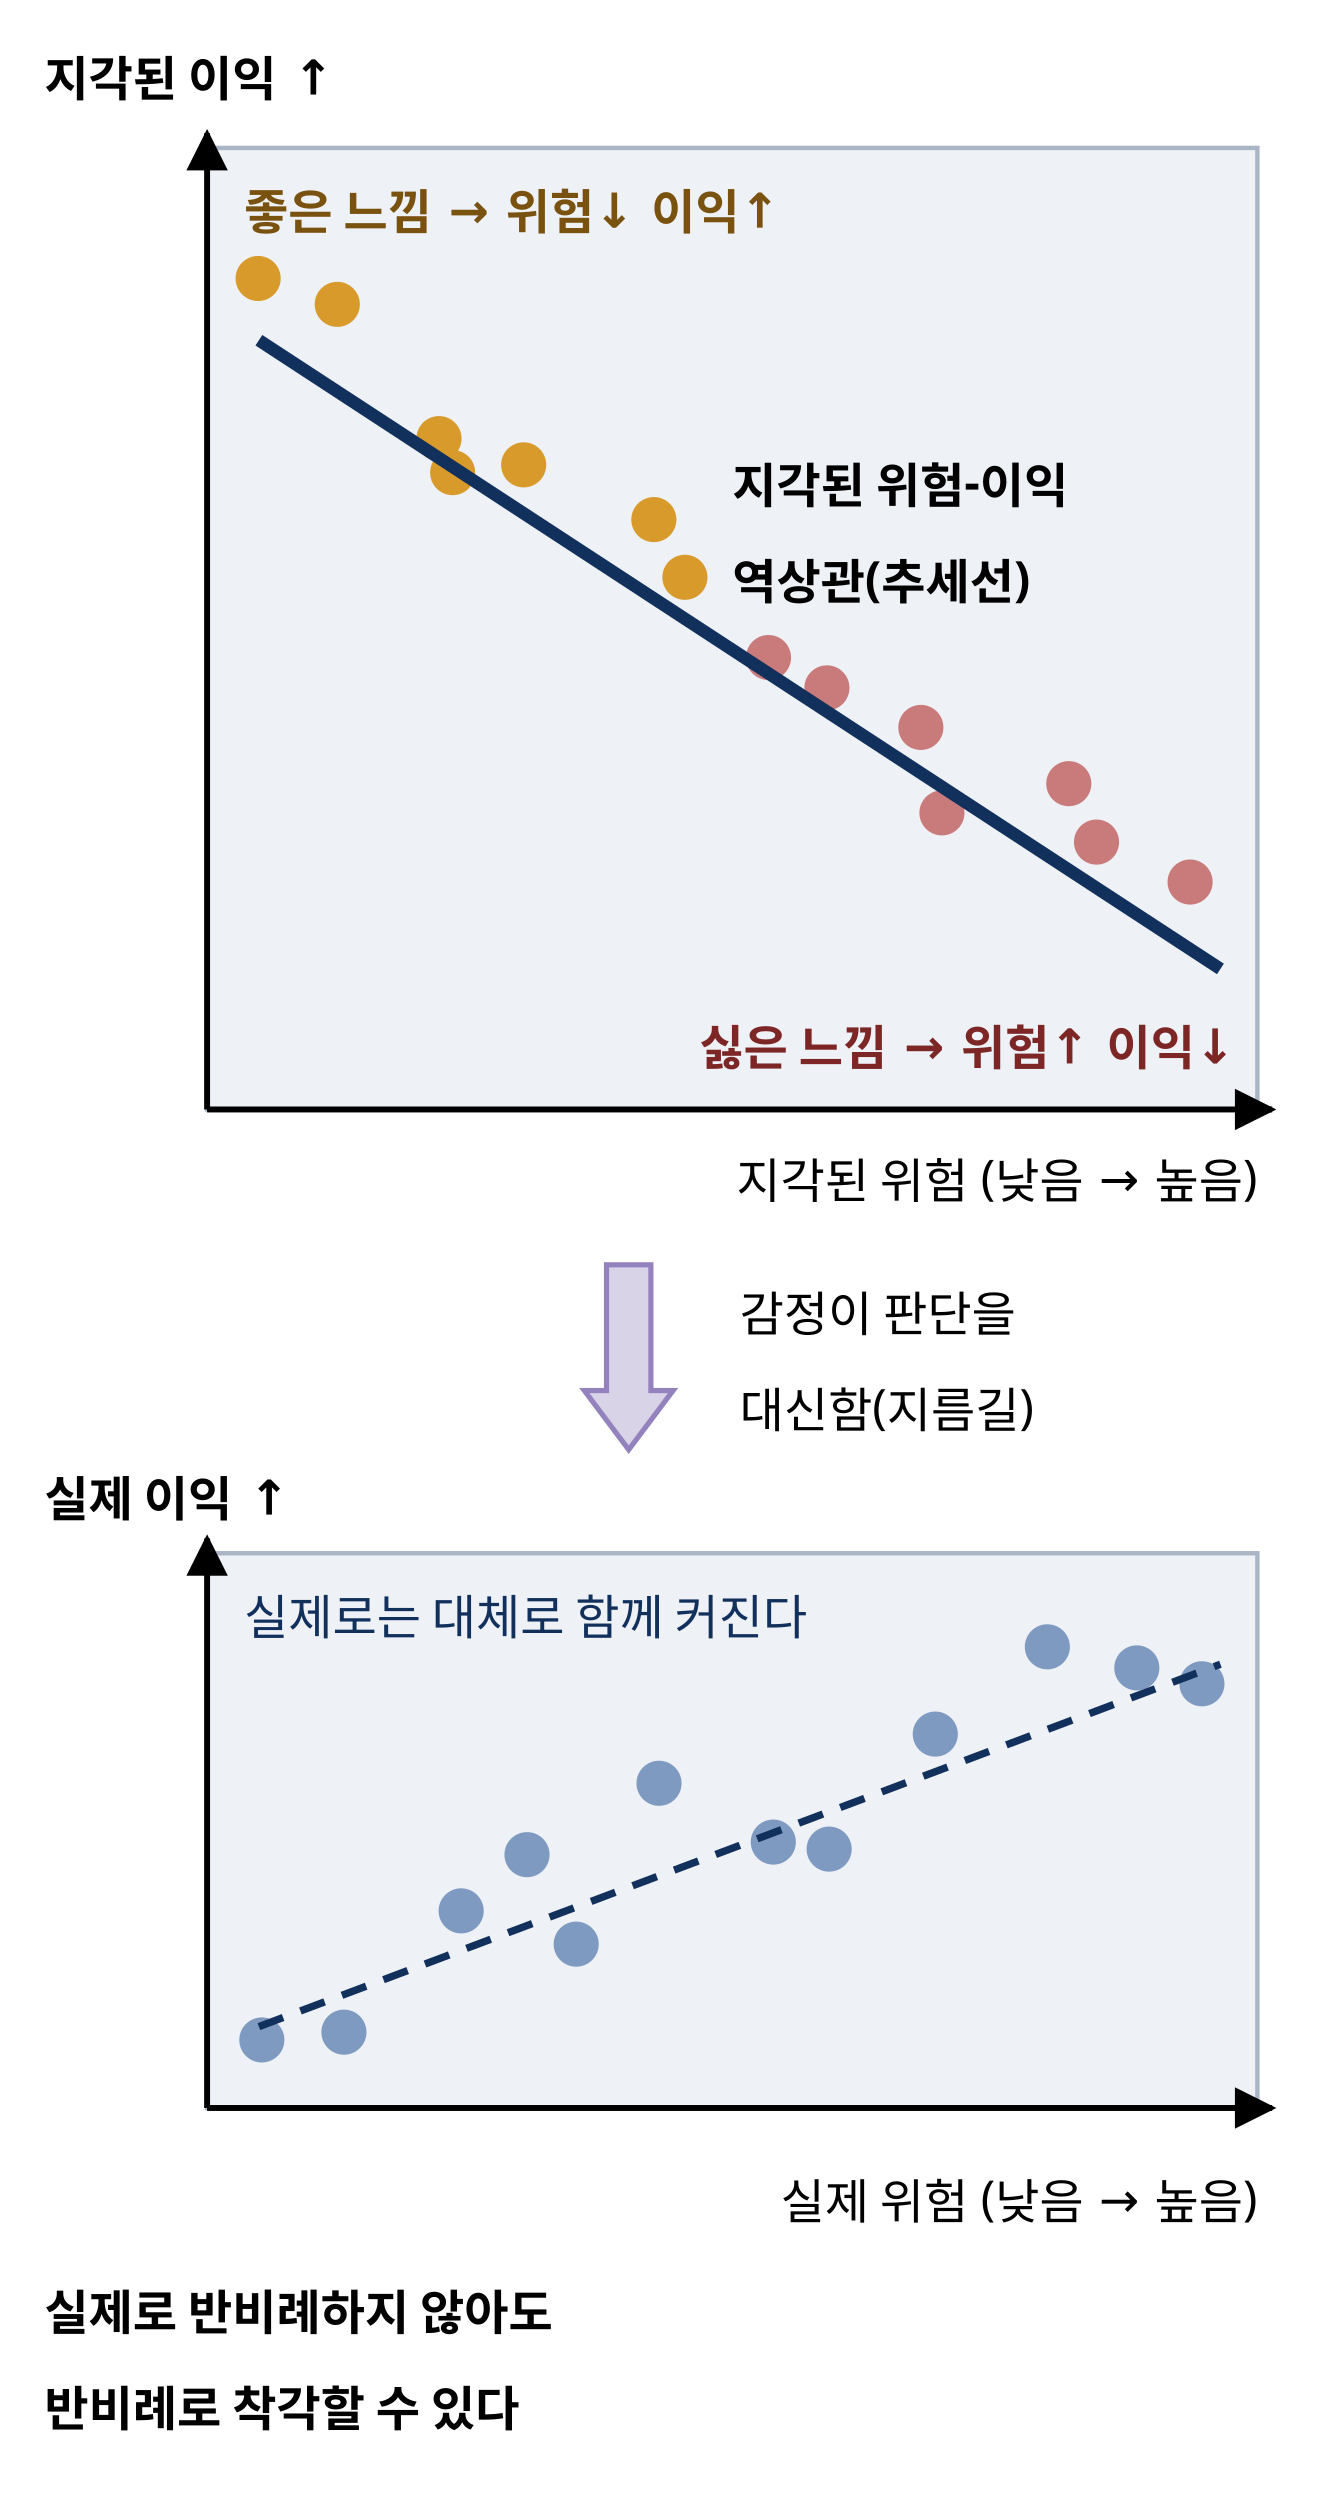
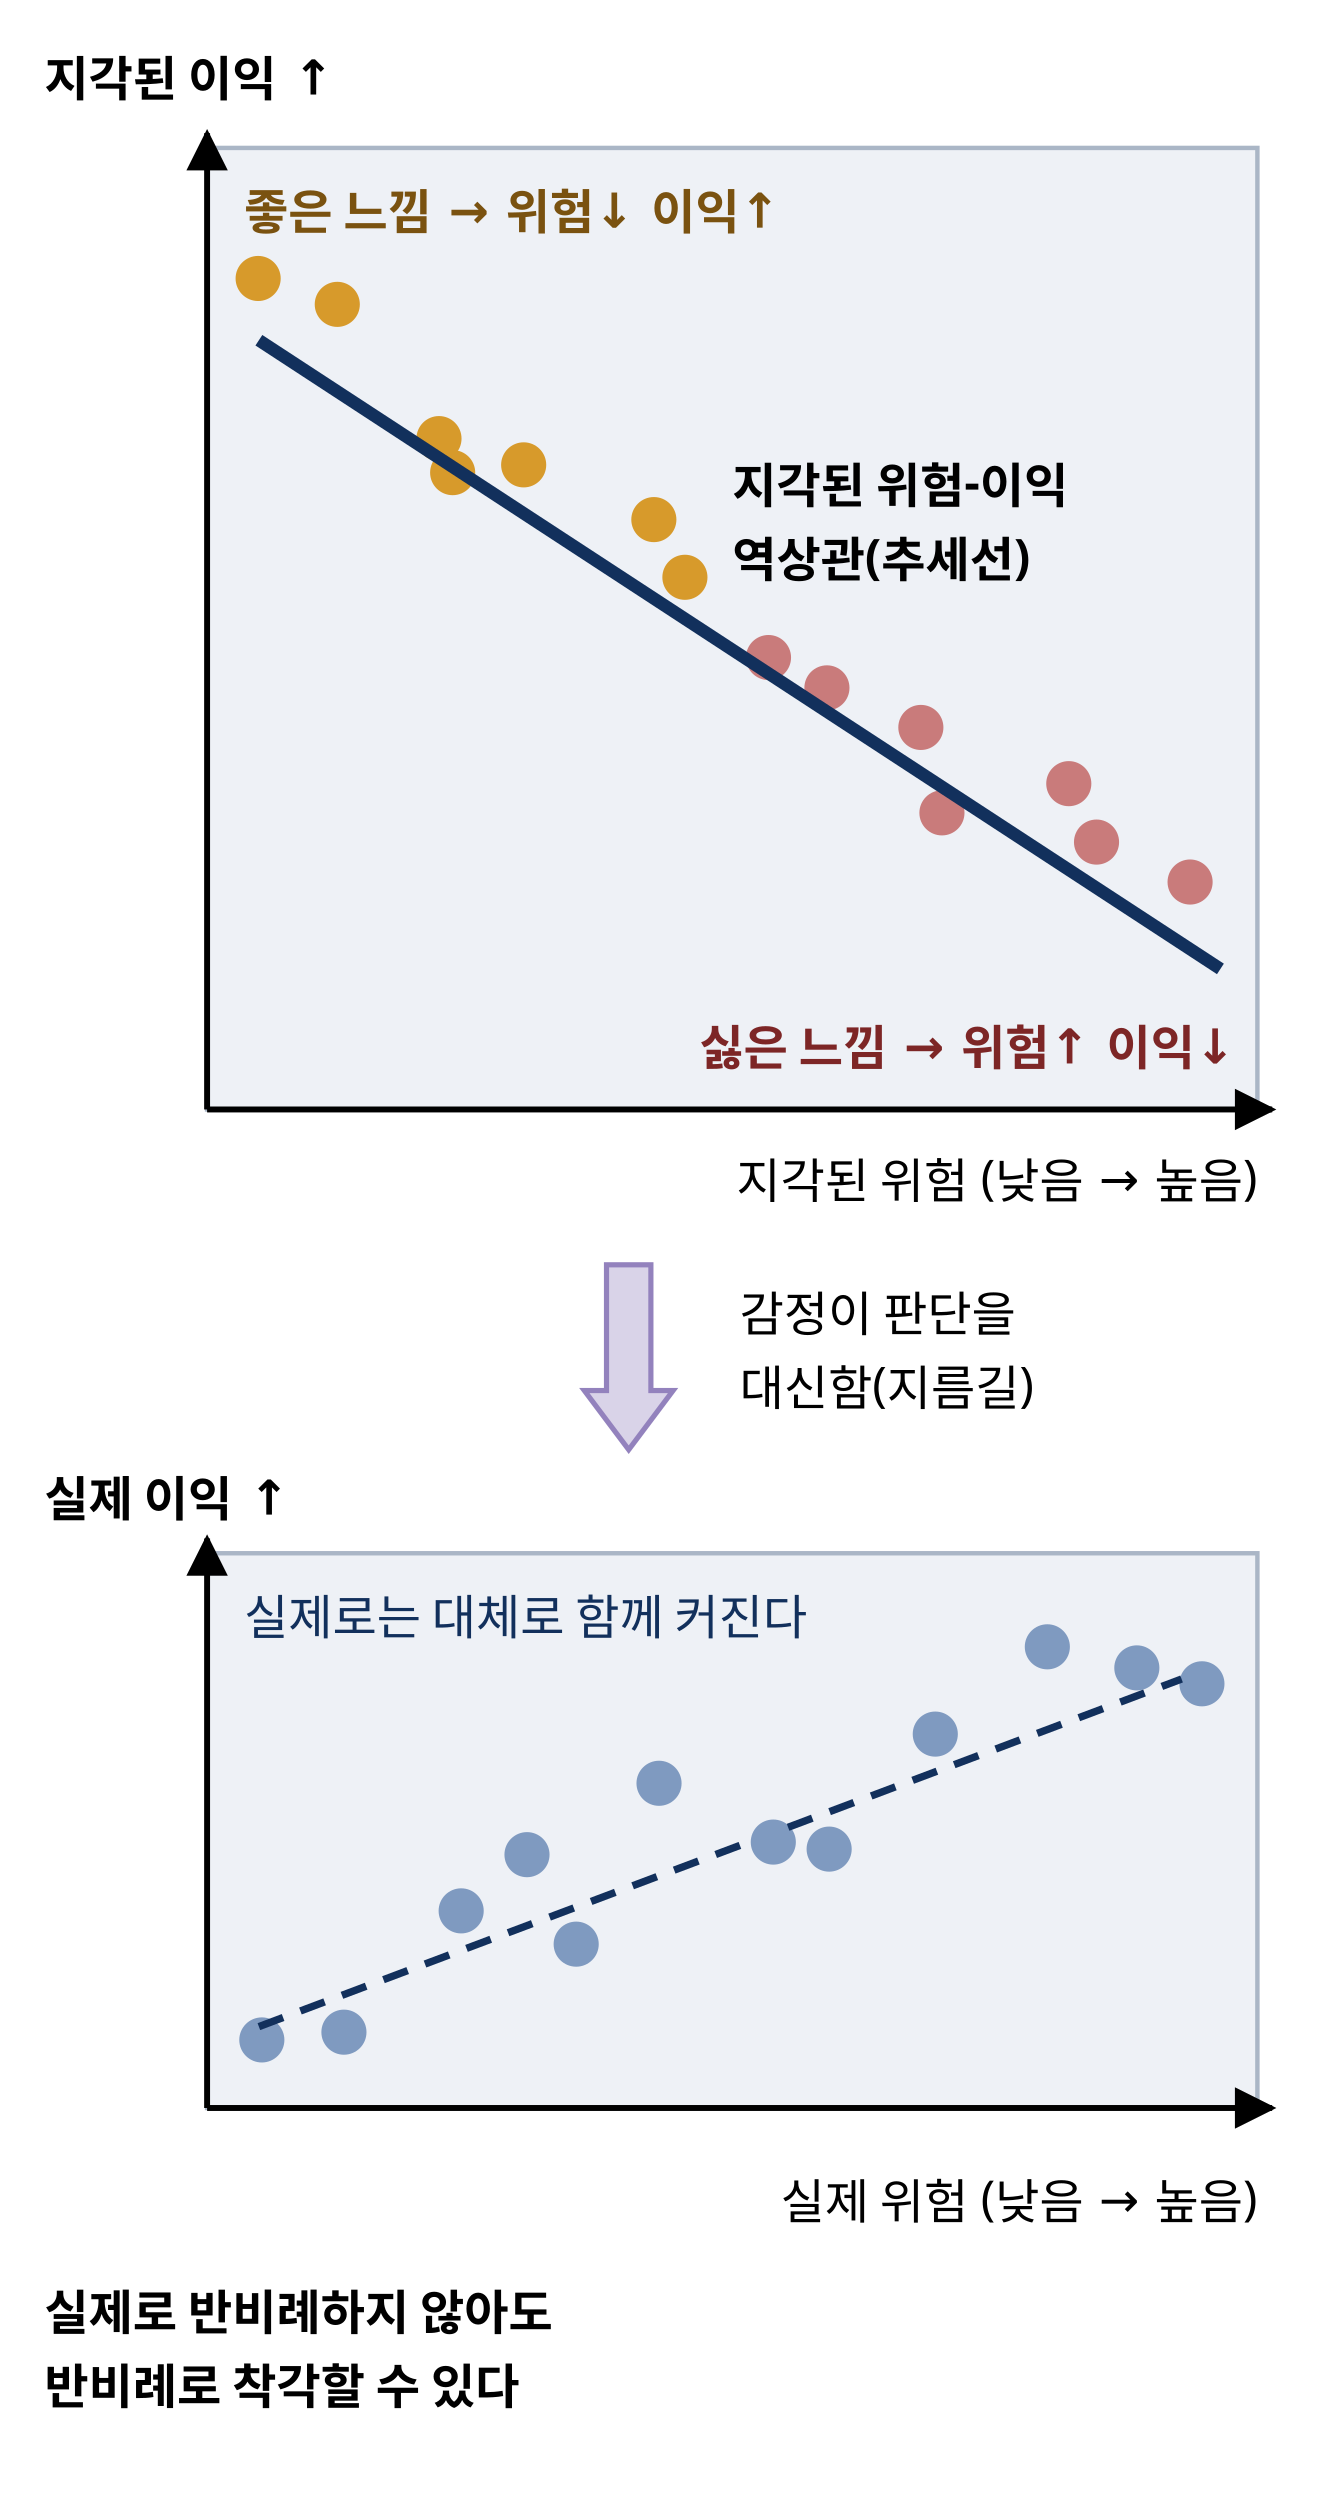
<svg xmlns="http://www.w3.org/2000/svg" class="si si-illus" viewBox="0 0 360 676" style="max-width:360px;color:var(--si-ink,var(--text,#1f2328))" role="img" aria-labelledby="affect-heuristic-t" font-family="'Pretendard','Noto Sans KR','Apple SD Gothic Neo',sans-serif" font-size="13" fill="currentColor">
  <defs>
    <marker id="affect-heuristic-ar" viewBox="0 0 10 10" refX="9" refY="5" markerWidth="7" markerHeight="7" orient="auto-start-reverse">
      <path d="M0,0L10,5L0,10z" style="fill:currentColor" />
    </marker>
  </defs>
  <text x="12" y="26" font-weight="700">지각된 이익 ↑</text>
  <rect x="56" y="40" width="284" height="260" style="stroke:var(--si-gray-s,#aab6c6);fill:var(--si-gray-f,#eef1f6)" stroke-width="1.2" />
  <line x1="56" y1="300" x2="344" y2="300" style="stroke:currentColor;fill:none" stroke-width="1.6" marker-end="url(#affect-heuristic-ar)" />
  <line x1="56" y1="300" x2="56" y2="36" style="stroke:currentColor;fill:none" stroke-width="1.6" marker-end="url(#affect-heuristic-ar)" />
  <circle cx="69.8" cy="75.3" r="5.5" style="stroke:var(--si-amber-s,#d79a2b);fill:var(--si-amber-s,#d79a2b)" stroke-width="1.2" />
  <circle cx="91.2" cy="82.3" r="5.5" style="stroke:var(--si-amber-s,#d79a2b);fill:var(--si-amber-s,#d79a2b)" stroke-width="1.2" />
  <circle cx="118.7" cy="118.6" r="5.5" style="stroke:var(--si-amber-s,#d79a2b);fill:var(--si-amber-s,#d79a2b)" stroke-width="1.2" />
  <circle cx="122.4" cy="127.8" r="5.5" style="stroke:var(--si-amber-s,#d79a2b);fill:var(--si-amber-s,#d79a2b)" stroke-width="1.2" />
  <circle cx="141.6" cy="125.7" r="5.5" style="stroke:var(--si-amber-s,#d79a2b);fill:var(--si-amber-s,#d79a2b)" stroke-width="1.2" />
  <circle cx="176.8" cy="140.5" r="5.5" style="stroke:var(--si-amber-s,#d79a2b);fill:var(--si-amber-s,#d79a2b)" stroke-width="1.2" />
  <circle cx="185.2" cy="156.1" r="5.5" style="stroke:var(--si-amber-s,#d79a2b);fill:var(--si-amber-s,#d79a2b)" stroke-width="1.2" />
  <circle cx="207.8" cy="177.8" r="5.5" style="stroke:var(--si-rose-s,#c97b7b);fill:var(--si-rose-s,#c97b7b)" stroke-width="1.2" />
  <circle cx="223.6" cy="186" r="5.5" style="stroke:var(--si-rose-s,#c97b7b);fill:var(--si-rose-s,#c97b7b)" stroke-width="1.2" />
  <circle cx="249" cy="196.7" r="5.5" style="stroke:var(--si-rose-s,#c97b7b);fill:var(--si-rose-s,#c97b7b)" stroke-width="1.2" />
  <circle cx="254.7" cy="219.8" r="5.5" style="stroke:var(--si-rose-s,#c97b7b);fill:var(--si-rose-s,#c97b7b)" stroke-width="1.2" />
  <circle cx="289" cy="211.9" r="5.5" style="stroke:var(--si-rose-s,#c97b7b);fill:var(--si-rose-s,#c97b7b)" stroke-width="1.2" />
  <circle cx="296.5" cy="227.7" r="5.5" style="stroke:var(--si-rose-s,#c97b7b);fill:var(--si-rose-s,#c97b7b)" stroke-width="1.2" />
  <circle cx="321.8" cy="238.5" r="5.5" style="stroke:var(--si-rose-s,#c97b7b);fill:var(--si-rose-s,#c97b7b)" stroke-width="1.2" />
  <line x1="70" y1="92" x2="330" y2="262" style="stroke:var(--si-navy,#12305c);fill:none" stroke-width="3.4" />
  <text x="66" y="62" font-weight="700" style="fill:var(--si-amber-t,#7a5210)">좋은 느낌 → 위험↓ 이익↑</text>
  <text x="334" y="288" text-anchor="end" font-weight="700" style="fill:var(--si-rose-t,#7d2626)">싫은 느낌 → 위험↑ 이익↓</text>
  <text x="198" y="136" font-weight="700">지각된 위험-이익</text>
-   <text x="198" y="162" font-weight="700">역상관(추세선)</text>
+   <text x="198" y="156" font-weight="700">역상관(추세선)</text>
  <text x="340" y="324" text-anchor="end">지각된 위험 (낮음 → 높음)</text>
  <polygon points="176,342 176,376 182,376 170,392 158,376 164,376 164,342" style="stroke:var(--si-violet-s,#9382bd);fill:var(--si-violet-s,#9382bd)" stroke-width="1.4" fill-opacity="0.35" />
  <text x="200" y="360">감정이 판단을</text>
-   <text x="200" y="386">대신함(지름길)</text>
+   <text x="200" y="380">대신함(지름길)</text>
  <text x="12" y="410" font-weight="700">실제 이익 ↑</text>
  <rect x="56" y="420" width="284" height="150" style="stroke:var(--si-gray-s,#aab6c6);fill:var(--si-gray-f,#eef1f6)" stroke-width="1.2" />
  <line x1="56" y1="570" x2="344" y2="570" style="stroke:currentColor;fill:none" stroke-width="1.6" marker-end="url(#affect-heuristic-ar)" />
  <line x1="56" y1="570" x2="56" y2="416" style="stroke:currentColor;fill:none" stroke-width="1.6" marker-end="url(#affect-heuristic-ar)" />
  <circle cx="70.8" cy="551.6" r="5.5" style="stroke:var(--si-blue-s,#7f9ac0);fill:var(--si-blue-s,#7f9ac0)" stroke-width="1.2" />
  <circle cx="93" cy="549.5" r="5.5" style="stroke:var(--si-blue-s,#7f9ac0);fill:var(--si-blue-s,#7f9ac0)" stroke-width="1.2" />
  <circle cx="124.7" cy="516.7" r="5.5" style="stroke:var(--si-blue-s,#7f9ac0);fill:var(--si-blue-s,#7f9ac0)" stroke-width="1.2" />
  <circle cx="142.5" cy="501.5" r="5.5" style="stroke:var(--si-blue-s,#7f9ac0);fill:var(--si-blue-s,#7f9ac0)" stroke-width="1.2" />
  <circle cx="155.8" cy="525.7" r="5.5" style="stroke:var(--si-blue-s,#7f9ac0);fill:var(--si-blue-s,#7f9ac0)" stroke-width="1.2" />
  <circle cx="178.2" cy="482.2" r="5.5" style="stroke:var(--si-blue-s,#7f9ac0);fill:var(--si-blue-s,#7f9ac0)" stroke-width="1.2" />
  <circle cx="209.1" cy="498.1" r="5.5" style="stroke:var(--si-blue-s,#7f9ac0);fill:var(--si-blue-s,#7f9ac0)" stroke-width="1.2" />
  <circle cx="224.2" cy="500" r="5.5" style="stroke:var(--si-blue-s,#7f9ac0);fill:var(--si-blue-s,#7f9ac0)" stroke-width="1.2" />
  <circle cx="252.9" cy="468.9" r="5.5" style="stroke:var(--si-blue-s,#7f9ac0);fill:var(--si-blue-s,#7f9ac0)" stroke-width="1.2" />
  <circle cx="283.2" cy="445.3" r="5.5" style="stroke:var(--si-blue-s,#7f9ac0);fill:var(--si-blue-s,#7f9ac0)" stroke-width="1.2" />
  <circle cx="307.4" cy="451" r="5.5" style="stroke:var(--si-blue-s,#7f9ac0);fill:var(--si-blue-s,#7f9ac0)" stroke-width="1.2" />
  <circle cx="325" cy="455.3" r="5.5" style="stroke:var(--si-blue-s,#7f9ac0);fill:var(--si-blue-s,#7f9ac0)" stroke-width="1.2" />
-   <line x1="70" y1="548" x2="330" y2="450" style="stroke:var(--si-navy,#12305c);fill:none" stroke-width="2" stroke-dasharray="7 5" />
+   <line x1="70" y1="548" x2="203.5" y2="497.7" style="stroke:var(--si-navy,#12305c);fill:none" stroke-width="2" stroke-dasharray="7 5" />
+   <line x1="213.1" y1="494.1" x2="319.5" y2="454" style="stroke:var(--si-navy,#12305c);fill:none" stroke-width="2" stroke-dasharray="7 5" />
  <text x="340" y="600" text-anchor="end">실제 위험 (낮음 → 높음)</text>
  <text x="66" y="442" style="fill:var(--si-blue-t,#12305c)">실제로는 대체로 함께 커진다</text>
  <text x="12" y="630" font-weight="700">실제로 반비례하지 않아도</text>
-   <text x="12" y="656" font-weight="700">반비례로 착각할 수 있다</text>
+   <text x="12" y="650" font-weight="700">반비례로 착각할 수 있다</text>
</svg>
